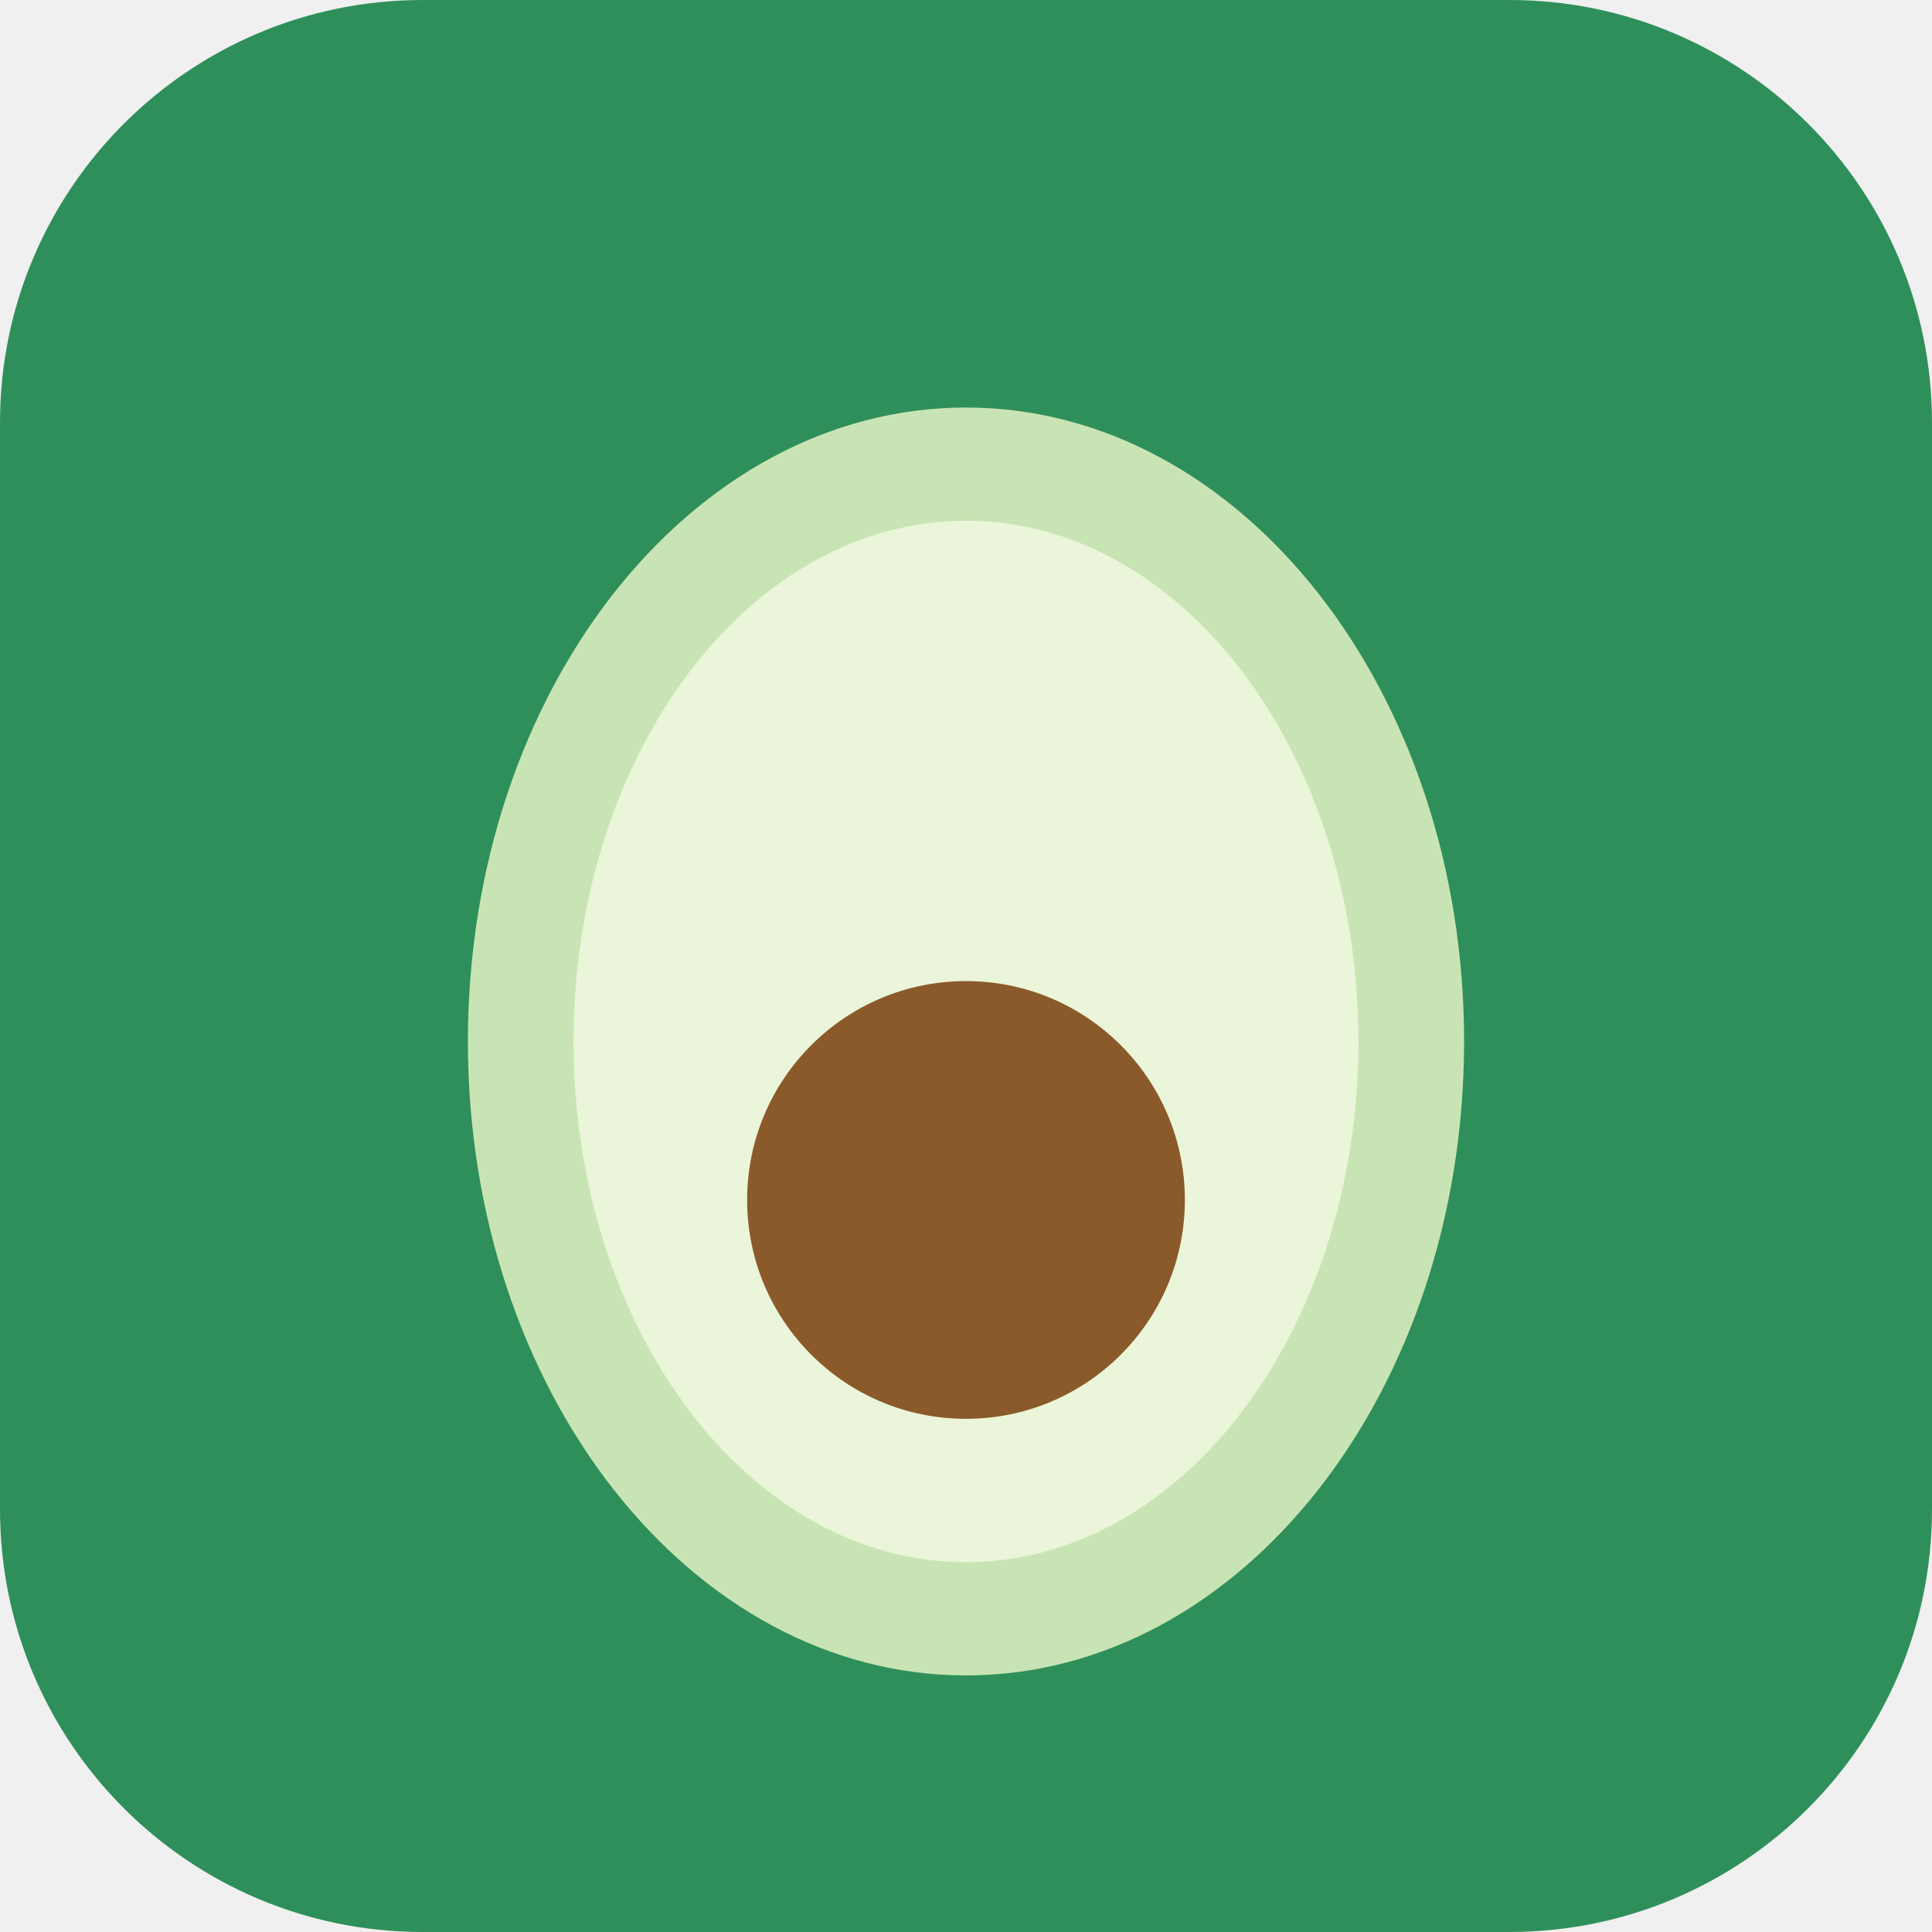
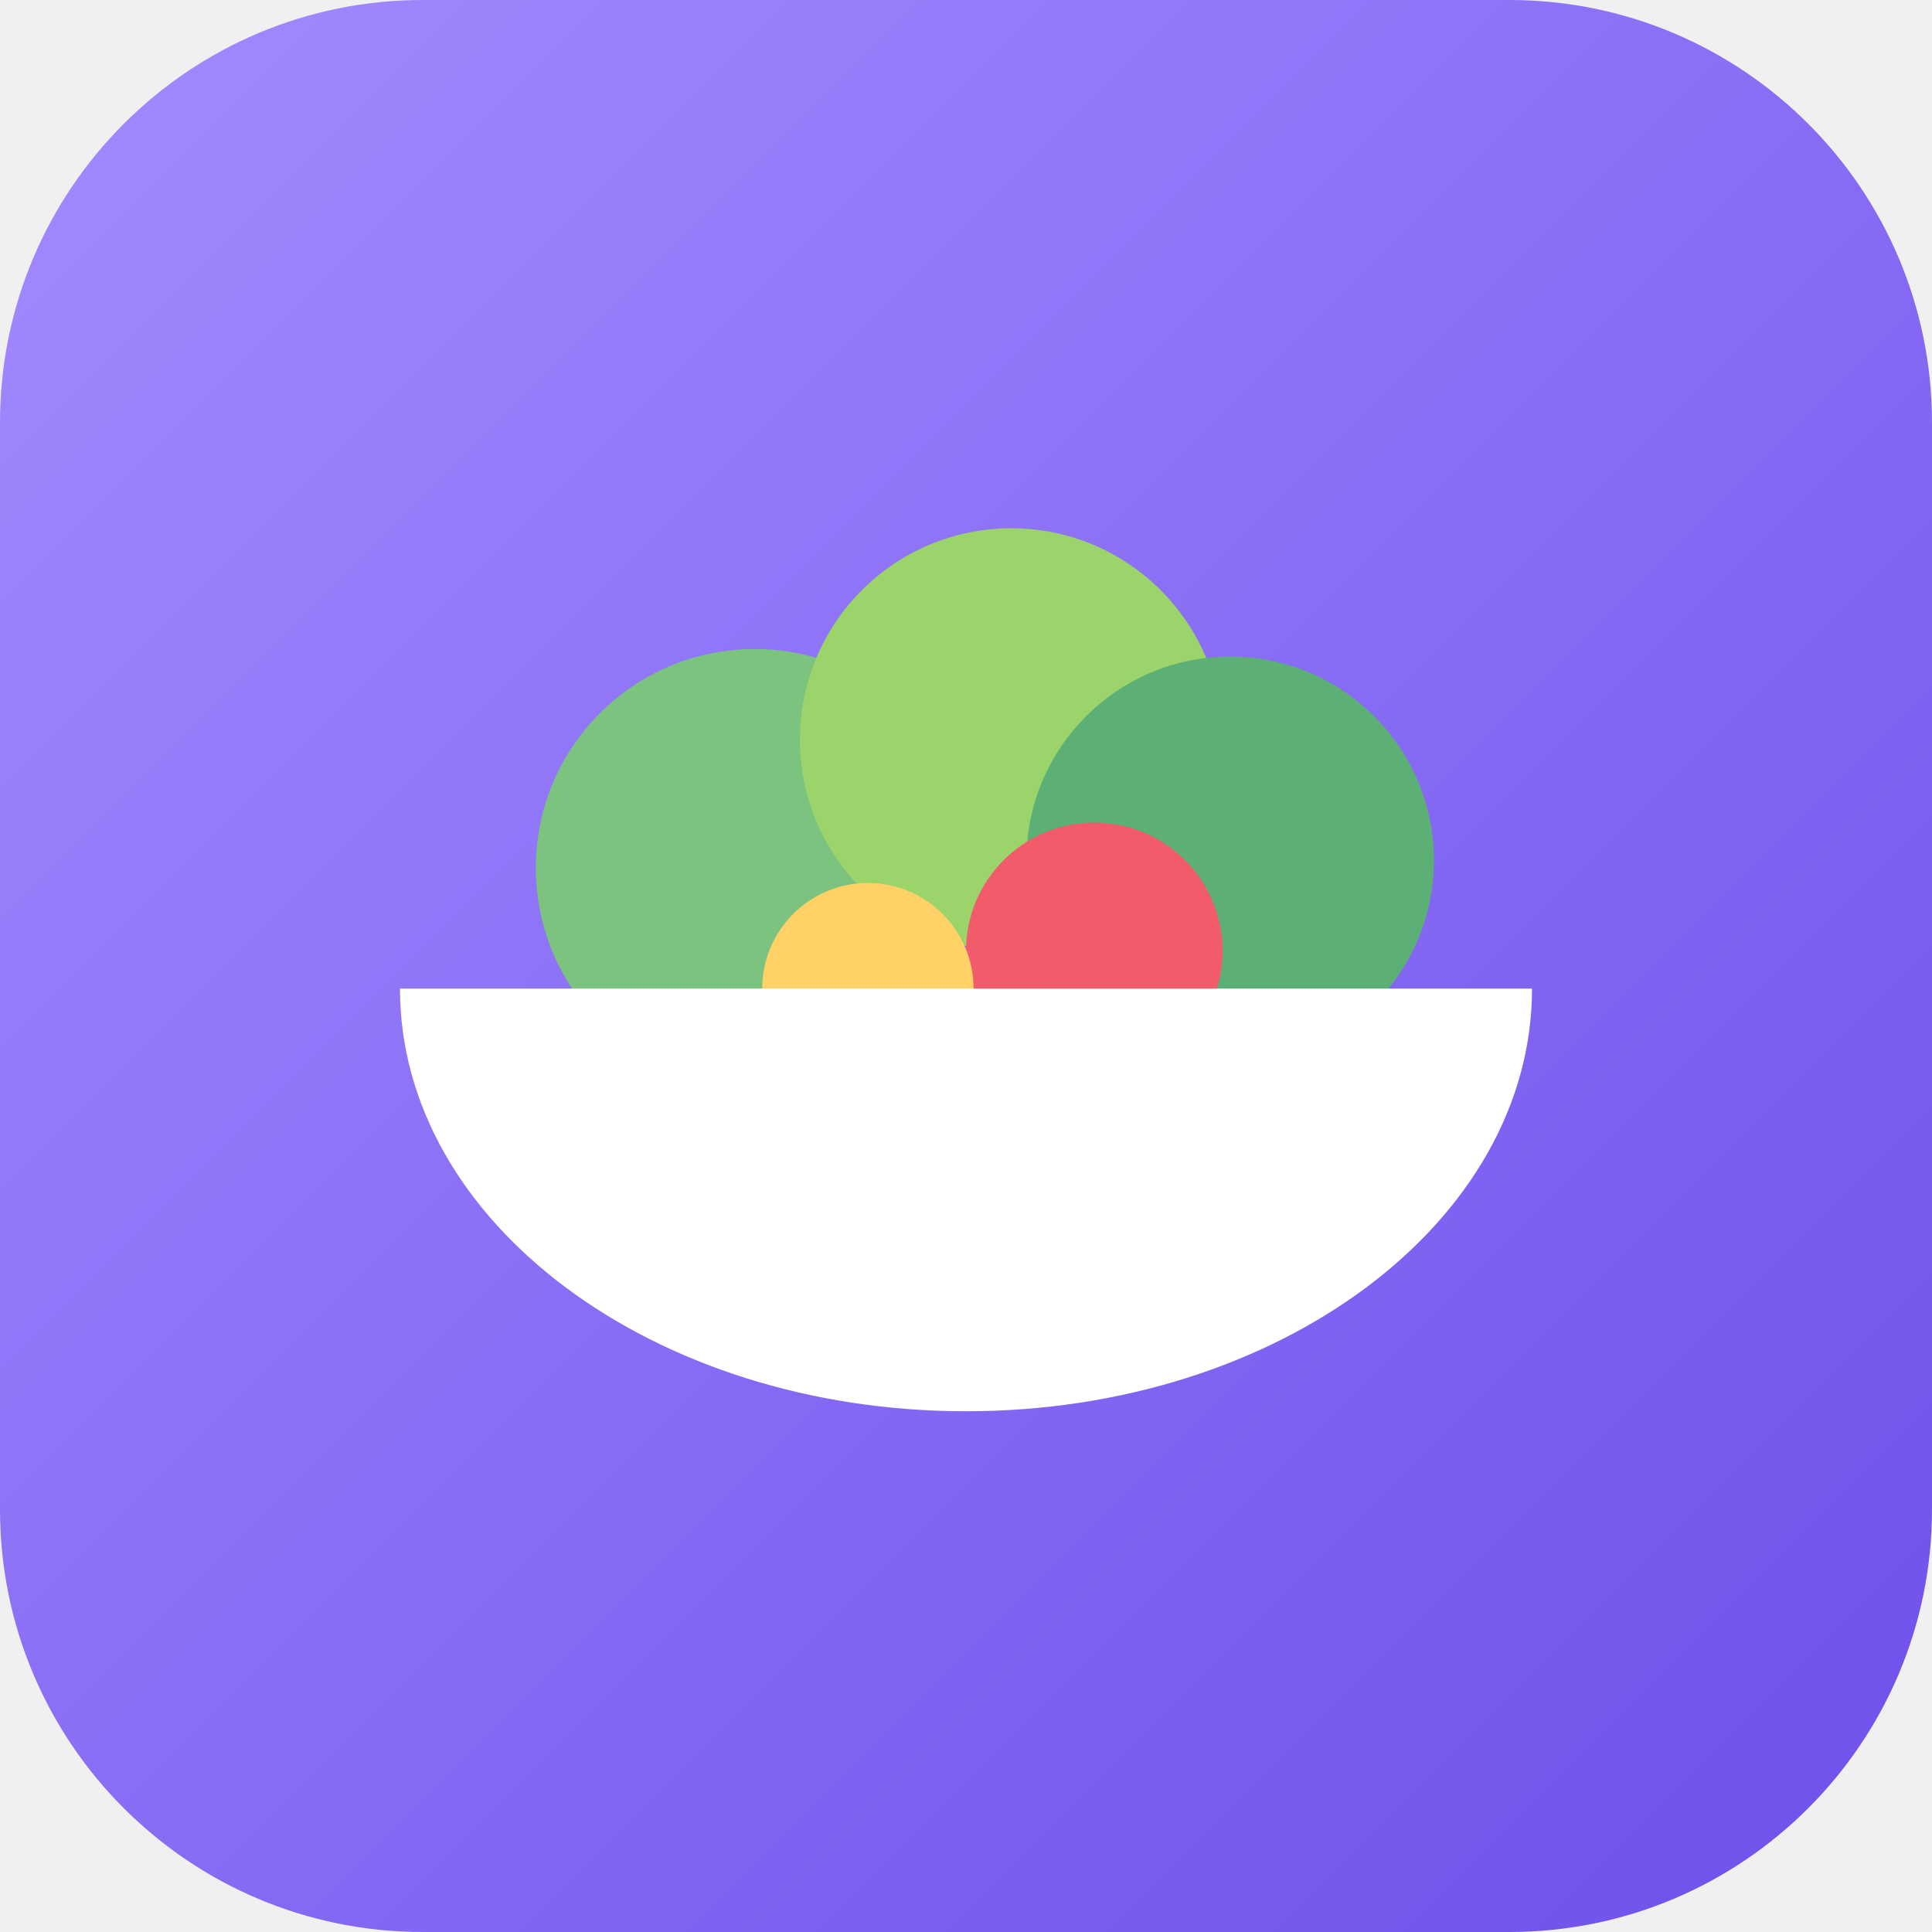
<svg xmlns="http://www.w3.org/2000/svg" viewBox="0 0 512 512">
-   <rect width="512" height="512" rx="112" fill="#2F8F5B" />
-   <ellipse cx="256" cy="276" rx="132" ry="168" fill="#C9E4B4" />
-   <ellipse cx="256" cy="276" rx="104" ry="138" fill="#EAF5D9" />
-   <circle cx="256" cy="318" r="58" fill="#8A5A2B" />
+   <defs>
+     <linearGradient id="f" x1="0" y1="0" x2="1" y2="1">
+       <stop offset="0" stop-color="#A38BFF" />
+       <stop offset="1" stop-color="#6E4FEA" />
+     </linearGradient>
+   </defs>
+   <rect width="512" height="512" rx="112" fill="url(#f)" />
+   <circle cx="200" cy="230" r="58" fill="#7CC37F" />
+   <circle cx="268" cy="196" r="56" fill="#9BD46A" />
+   <circle cx="326" cy="228" r="54" fill="#5DB075" />
+   <circle cx="290" cy="252" r="34" fill="#F25C6A" />
+   <circle cx="230" cy="262" r="28" fill="#FFD166" />
+   <path d="M106 262h300a150 112 0 0 1-300 0Z" fill="#FFFFFF" />
</svg>
